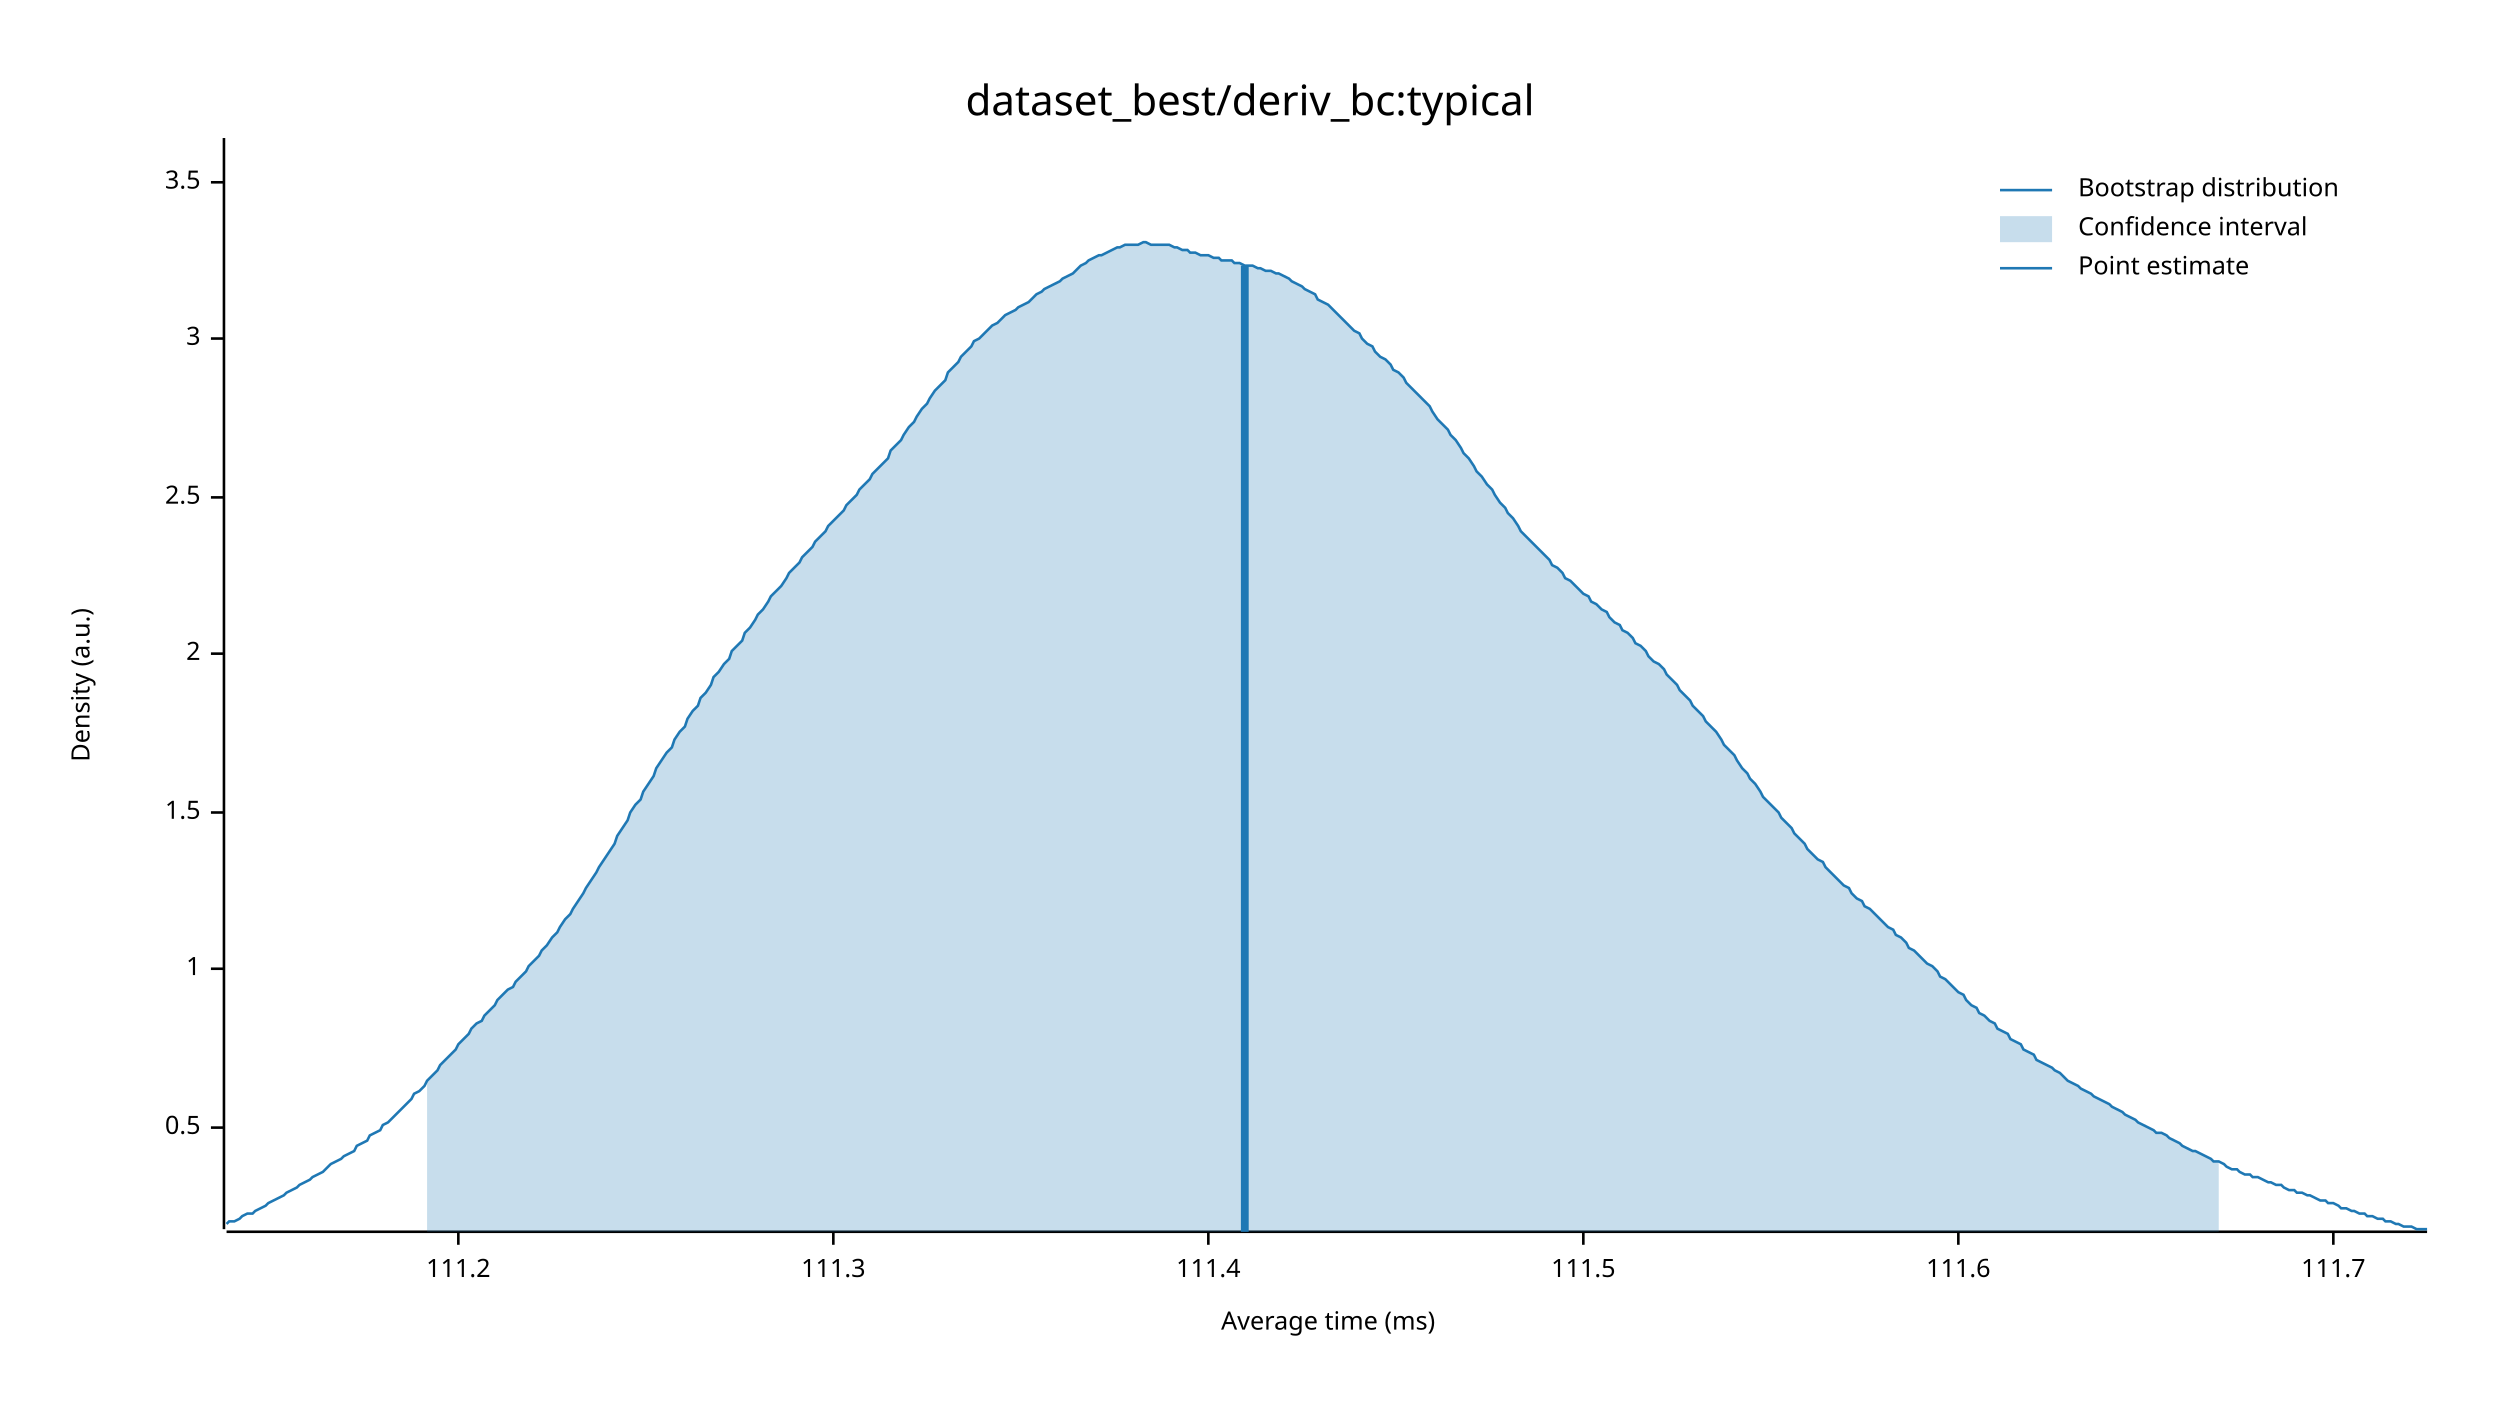
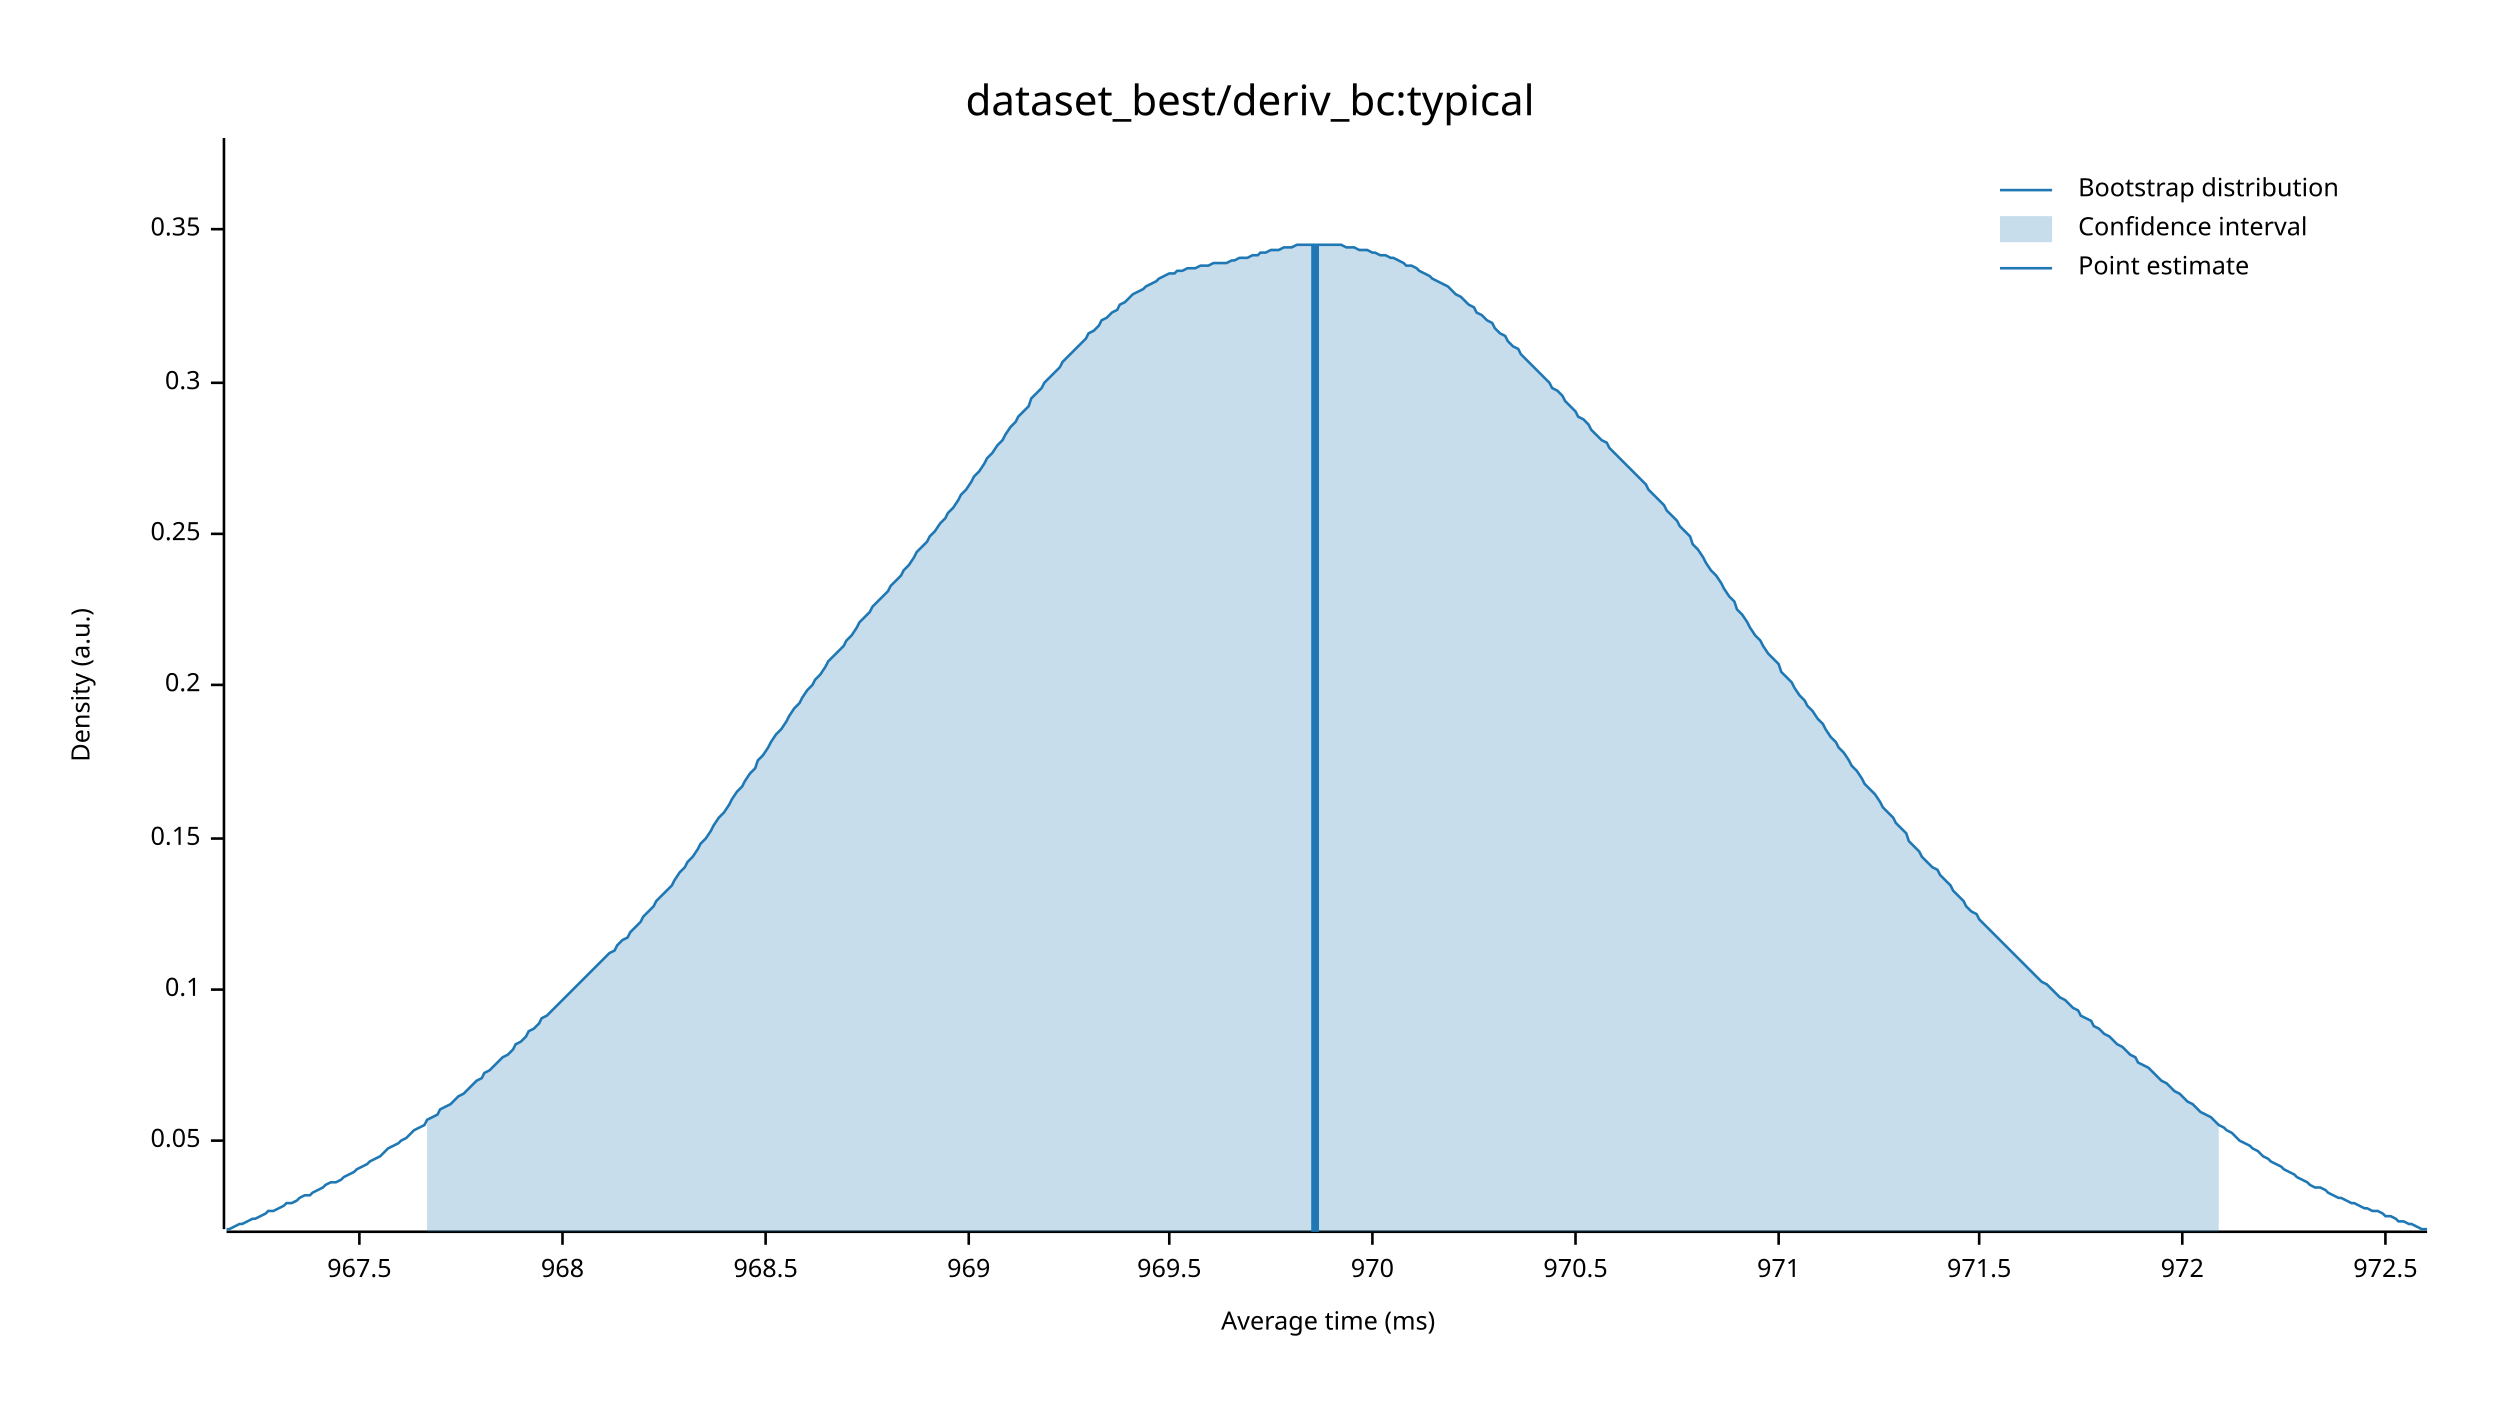
<svg xmlns="http://www.w3.org/2000/svg" width="960" height="540" viewBox="0 0 960 540">
  <text x="480" y="32" dy="0.76em" text-anchor="middle" font-family="sans-serif" font-size="16.129" opacity="1" fill="#000000">
dataset_best/deriv_bc:typical
</text>
  <text x="27" y="263" dy="0.76em" text-anchor="middle" font-family="sans-serif" font-size="9.677" opacity="1" fill="#000000" transform="rotate(270, 27, 263)">
Density (a.u.)
</text>
  <text x="510" y="513" dy="-0.5ex" text-anchor="middle" font-family="sans-serif" font-size="9.677" opacity="1" fill="#000000">
Average time (ms)
</text>
  <polyline fill="none" opacity="1" stroke="#000000" stroke-width="1" points="86,53 86,472 " />
-   <text x="77" y="433" dy="0.5ex" text-anchor="end" font-family="sans-serif" font-size="9.677" opacity="1" fill="#000000">
- 0.5
+   <text x="77" y="438" dy="0.5ex" text-anchor="end" font-family="sans-serif" font-size="9.677" opacity="1" fill="#000000">
+ 0.05
</text>
-   <polyline fill="none" opacity="1" stroke="#000000" stroke-width="1" points="81,433 86,433 " />
-   <text x="77" y="372" dy="0.5ex" text-anchor="end" font-family="sans-serif" font-size="9.677" opacity="1" fill="#000000">
- 1
+   <polyline fill="none" opacity="1" stroke="#000000" stroke-width="1" points="81,438 86,438 " />
+   <text x="77" y="380" dy="0.5ex" text-anchor="end" font-family="sans-serif" font-size="9.677" opacity="1" fill="#000000">
+ 0.1
</text>
-   <polyline fill="none" opacity="1" stroke="#000000" stroke-width="1" points="81,372 86,372 " />
-   <text x="77" y="312" dy="0.5ex" text-anchor="end" font-family="sans-serif" font-size="9.677" opacity="1" fill="#000000">
- 1.5
+   <polyline fill="none" opacity="1" stroke="#000000" stroke-width="1" points="81,380 86,380 " />
+   <text x="77" y="322" dy="0.5ex" text-anchor="end" font-family="sans-serif" font-size="9.677" opacity="1" fill="#000000">
+ 0.15
</text>
-   <polyline fill="none" opacity="1" stroke="#000000" stroke-width="1" points="81,312 86,312 " />
-   <text x="77" y="251" dy="0.5ex" text-anchor="end" font-family="sans-serif" font-size="9.677" opacity="1" fill="#000000">
- 2
+   <polyline fill="none" opacity="1" stroke="#000000" stroke-width="1" points="81,322 86,322 " />
+   <text x="77" y="263" dy="0.5ex" text-anchor="end" font-family="sans-serif" font-size="9.677" opacity="1" fill="#000000">
+ 0.2
</text>
-   <polyline fill="none" opacity="1" stroke="#000000" stroke-width="1" points="81,251 86,251 " />
-   <text x="77" y="191" dy="0.5ex" text-anchor="end" font-family="sans-serif" font-size="9.677" opacity="1" fill="#000000">
- 2.5
+   <polyline fill="none" opacity="1" stroke="#000000" stroke-width="1" points="81,263 86,263 " />
+   <text x="77" y="205" dy="0.5ex" text-anchor="end" font-family="sans-serif" font-size="9.677" opacity="1" fill="#000000">
+ 0.25
</text>
-   <polyline fill="none" opacity="1" stroke="#000000" stroke-width="1" points="81,191 86,191 " />
-   <text x="77" y="130" dy="0.5ex" text-anchor="end" font-family="sans-serif" font-size="9.677" opacity="1" fill="#000000">
- 3
+   <polyline fill="none" opacity="1" stroke="#000000" stroke-width="1" points="81,205 86,205 " />
+   <text x="77" y="147" dy="0.5ex" text-anchor="end" font-family="sans-serif" font-size="9.677" opacity="1" fill="#000000">
+ 0.3
</text>
-   <polyline fill="none" opacity="1" stroke="#000000" stroke-width="1" points="81,130 86,130 " />
-   <text x="77" y="70" dy="0.5ex" text-anchor="end" font-family="sans-serif" font-size="9.677" opacity="1" fill="#000000">
- 3.5
+   <polyline fill="none" opacity="1" stroke="#000000" stroke-width="1" points="81,147 86,147 " />
+   <text x="77" y="88" dy="0.5ex" text-anchor="end" font-family="sans-serif" font-size="9.677" opacity="1" fill="#000000">
+ 0.35
</text>
-   <polyline fill="none" opacity="1" stroke="#000000" stroke-width="1" points="81,70 86,70 " />
+   <polyline fill="none" opacity="1" stroke="#000000" stroke-width="1" points="81,88 86,88 " />
  <polyline fill="none" opacity="1" stroke="#000000" stroke-width="1" points="87,473 932,473 " />
-   <text x="176" y="483" dy="0.76em" text-anchor="middle" font-family="sans-serif" font-size="9.677" opacity="1" fill="#000000">
- 111.2
+   <text x="138" y="483" dy="0.76em" text-anchor="middle" font-family="sans-serif" font-size="9.677" opacity="1" fill="#000000">
+ 967.5
</text>
-   <polyline fill="none" opacity="1" stroke="#000000" stroke-width="1" points="176,473 176,478 " />
-   <text x="320" y="483" dy="0.76em" text-anchor="middle" font-family="sans-serif" font-size="9.677" opacity="1" fill="#000000">
- 111.3
+   <polyline fill="none" opacity="1" stroke="#000000" stroke-width="1" points="138,473 138,478 " />
+   <text x="216" y="483" dy="0.76em" text-anchor="middle" font-family="sans-serif" font-size="9.677" opacity="1" fill="#000000">
+ 968
</text>
-   <polyline fill="none" opacity="1" stroke="#000000" stroke-width="1" points="320,473 320,478 " />
-   <text x="464" y="483" dy="0.76em" text-anchor="middle" font-family="sans-serif" font-size="9.677" opacity="1" fill="#000000">
- 111.4
+   <polyline fill="none" opacity="1" stroke="#000000" stroke-width="1" points="216,473 216,478 " />
+   <text x="294" y="483" dy="0.76em" text-anchor="middle" font-family="sans-serif" font-size="9.677" opacity="1" fill="#000000">
+ 968.5
</text>
-   <polyline fill="none" opacity="1" stroke="#000000" stroke-width="1" points="464,473 464,478 " />
-   <text x="608" y="483" dy="0.76em" text-anchor="middle" font-family="sans-serif" font-size="9.677" opacity="1" fill="#000000">
- 111.5
+   <polyline fill="none" opacity="1" stroke="#000000" stroke-width="1" points="294,473 294,478 " />
+   <text x="372" y="483" dy="0.76em" text-anchor="middle" font-family="sans-serif" font-size="9.677" opacity="1" fill="#000000">
+ 969
</text>
-   <polyline fill="none" opacity="1" stroke="#000000" stroke-width="1" points="608,473 608,478 " />
-   <text x="752" y="483" dy="0.76em" text-anchor="middle" font-family="sans-serif" font-size="9.677" opacity="1" fill="#000000">
- 111.6
+   <polyline fill="none" opacity="1" stroke="#000000" stroke-width="1" points="372,473 372,478 " />
+   <text x="449" y="483" dy="0.76em" text-anchor="middle" font-family="sans-serif" font-size="9.677" opacity="1" fill="#000000">
+ 969.5
</text>
-   <polyline fill="none" opacity="1" stroke="#000000" stroke-width="1" points="752,473 752,478 " />
-   <text x="896" y="483" dy="0.76em" text-anchor="middle" font-family="sans-serif" font-size="9.677" opacity="1" fill="#000000">
- 111.7
+   <polyline fill="none" opacity="1" stroke="#000000" stroke-width="1" points="449,473 449,478 " />
+   <text x="527" y="483" dy="0.76em" text-anchor="middle" font-family="sans-serif" font-size="9.677" opacity="1" fill="#000000">
+ 970
</text>
-   <polyline fill="none" opacity="1" stroke="#000000" stroke-width="1" points="896,473 896,478 " />
-   <polyline fill="none" opacity="1" stroke="#1F78B4" stroke-width="1" points="87,470 88,469 90,469 92,468 93,467 95,466 97,466 98,465 100,464 102,463 103,462 105,461 107,460 109,459 110,458 112,457 114,456 115,455 117,454 119,453 120,452 122,451 124,450 125,449 127,447 129,446 131,445 132,444 134,443 136,442 137,440 139,439 141,438 142,436 144,435 146,434 147,432 149,431 151,429 153,427 154,426 156,424 158,422 159,420 161,419 163,417 164,415 166,413 168,411 169,409 171,407 173,405 175,403 176,401 178,399 180,397 181,395 183,393 185,392 186,390 188,388 190,386 191,384 193,382 195,380 197,379 198,377 200,375 202,373 203,371 205,369 207,367 208,365 210,363 212,360 214,358 215,356 217,353 219,351 220,349 222,346 224,343 225,341 227,338 229,335 230,333 232,330 234,327 236,324 237,321 239,318 241,315 242,312 244,309 246,307 247,304 249,301 251,298 252,295 254,292 256,289 258,287 259,284 261,281 263,279 264,276 266,273 268,271 269,268 271,266 273,263 274,260 276,258 278,255 280,253 281,250 283,248 285,246 286,243 288,241 290,238 291,236 293,234 295,231 296,229 298,227 300,225 302,222 303,220 305,218 307,216 308,214 310,212 312,210 313,208 315,206 317,204 318,202 320,200 322,198 324,196 325,194 327,192 329,190 330,188 332,186 334,184 335,182 337,180 339,178 341,176 342,173 344,171 346,169 347,167 349,164 351,162 352,160 354,157 356,155 357,153 359,150 361,148 363,146 364,143 366,141 368,139 369,137 371,135 373,133 374,131 376,130 378,128 379,127 381,125 383,124 385,122 386,121 388,120 390,119 391,118 393,117 395,116 396,115 398,113 400,112 401,111 403,110 405,109 407,108 408,107 410,106 412,105 413,104 415,102 417,101 418,100 420,99 422,98 423,98 425,97 427,96 429,95 430,95 432,94 434,94 435,94 437,94 439,93 440,93 442,94 444,94 445,94 447,94 449,94 451,95 452,95 454,96 456,96 457,97 459,97 461,98 462,98 464,98 466,99 468,99 469,100 471,100 473,100 474,101 476,101 478,102 479,102 481,102 483,103 484,103 486,104 488,104 490,105 491,105 493,106 495,107 496,108 498,109 500,110 501,111 503,112 505,113 506,115 508,116 510,117 512,119 513,120 515,122 517,124 518,125 520,127 522,128 523,130 525,132 527,133 528,135 530,137 532,138 534,140 535,142 537,143 539,145 540,147 542,149 544,151 545,152 547,154 549,156 550,158 552,161 554,163 556,165 557,167 559,169 561,172 562,174 564,176 566,179 567,181 569,183 571,186 573,188 574,190 576,193 578,195 579,197 581,199 583,202 584,204 586,206 588,208 589,209 591,211 593,213 595,215 596,217 598,218 600,220 601,222 603,223 605,225 606,226 608,228 610,229 611,231 613,232 615,234 617,235 618,237 620,239 622,240 623,242 625,243 627,245 628,247 630,248 632,250 633,252 635,254 637,255 639,257 640,259 642,261 644,263 645,265 647,267 649,269 650,271 652,273 654,275 655,277 657,279 659,281 661,284 662,286 664,288 666,290 667,292 669,295 671,297 672,299 674,301 676,304 677,306 679,308 681,310 683,312 684,314 686,316 688,318 689,320 691,322 693,324 694,326 696,328 698,330 700,331 701,333 703,335 705,337 706,338 708,340 710,341 711,343 713,345 715,346 716,348 718,349 720,351 722,353 723,354 725,356 727,357 728,359 730,360 732,362 733,364 735,365 737,367 738,368 740,370 742,371 744,373 745,375 747,376 749,378 750,379 752,381 754,382 755,384 757,386 759,387 760,389 762,390 764,392 766,393 767,395 769,396 771,397 772,399 774,400 776,401 777,403 779,404 781,405 782,407 784,408 786,409 788,410 789,411 791,412 793,414 794,415 796,416 798,417 799,418 801,419 803,420 804,421 806,422 808,423 810,424 811,425 813,426 815,427 816,428 818,429 820,430 821,431 823,432 825,433 827,434 828,435 830,435 832,436 833,437 835,438 837,439 838,440 840,441 842,442 843,442 845,443 847,444 849,445 850,446 852,446 854,447 855,448 857,449 859,449 860,450 862,451 864,451 865,452 867,452 869,453 871,454 872,454 874,455 876,455 877,456 879,457 881,457 882,458 884,458 886,459 887,459 889,460 891,461 893,461 894,462 896,462 898,463 899,464 901,464 903,465 904,465 906,466 908,466 909,467 911,467 913,468 915,468 916,469 918,469 920,470 921,470 923,471 925,471 926,471 928,472 930,472 932,472 " />
-   <polygon opacity="0.25" fill="#1F78B4" points="164,415 166,413 168,411 169,409 171,407 173,405 175,403 176,401 178,399 180,397 181,395 183,393 185,392 186,390 188,388 190,386 191,384 193,382 195,380 197,379 198,377 200,375 202,373 203,371 205,369 207,367 208,365 210,363 212,360 214,358 215,356 217,353 219,351 220,349 222,346 224,343 225,341 227,338 229,335 230,333 232,330 234,327 236,324 237,321 239,318 241,315 242,312 244,309 246,307 247,304 249,301 251,298 252,295 254,292 256,289 258,287 259,284 261,281 263,279 264,276 266,273 268,271 269,268 271,266 273,263 274,260 276,258 278,255 280,253 281,250 283,248 285,246 286,243 288,241 290,238 291,236 293,234 295,231 296,229 298,227 300,225 302,222 303,220 305,218 307,216 308,214 310,212 312,210 313,208 315,206 317,204 318,202 320,200 322,198 324,196 325,194 327,192 329,190 330,188 332,186 334,184 335,182 337,180 339,178 341,176 342,173 344,171 346,169 347,167 349,164 351,162 352,160 354,157 356,155 357,153 359,150 361,148 363,146 364,143 366,141 368,139 369,137 371,135 373,133 374,131 376,130 378,128 379,127 381,125 383,124 385,122 386,121 388,120 390,119 391,118 393,117 395,116 396,115 398,113 400,112 401,111 403,110 405,109 407,108 408,107 410,106 412,105 413,104 415,102 417,101 418,100 420,99 422,98 423,98 425,97 427,96 429,95 430,95 432,94 434,94 435,94 437,94 439,93 440,93 442,94 444,94 445,94 447,94 449,94 451,95 452,95 454,96 456,96 457,97 459,97 461,98 462,98 464,98 466,99 468,99 469,100 471,100 473,100 474,101 476,101 478,102 479,102 481,102 483,103 484,103 486,104 488,104 490,105 491,105 493,106 495,107 496,108 498,109 500,110 501,111 503,112 505,113 506,115 508,116 510,117 512,119 513,120 515,122 517,124 518,125 520,127 522,128 523,130 525,132 527,133 528,135 530,137 532,138 534,140 535,142 537,143 539,145 540,147 542,149 544,151 545,152 547,154 549,156 550,158 552,161 554,163 556,165 557,167 559,169 561,172 562,174 564,176 566,179 567,181 569,183 571,186 573,188 574,190 576,193 578,195 579,197 581,199 583,202 584,204 586,206 588,208 589,209 591,211 593,213 595,215 596,217 598,218 600,220 601,222 603,223 605,225 606,226 608,228 610,229 611,231 613,232 615,234 617,235 618,237 620,239 622,240 623,242 625,243 627,245 628,247 630,248 632,250 633,252 635,254 637,255 639,257 640,259 642,261 644,263 645,265 647,267 649,269 650,271 652,273 654,275 655,277 657,279 659,281 661,284 662,286 664,288 666,290 667,292 669,295 671,297 672,299 674,301 676,304 677,306 679,308 681,310 683,312 684,314 686,316 688,318 689,320 691,322 693,324 694,326 696,328 698,330 700,331 701,333 703,335 705,337 706,338 708,340 710,341 711,343 713,345 715,346 716,348 718,349 720,351 722,353 723,354 725,356 727,357 728,359 730,360 732,362 733,364 735,365 737,367 738,368 740,370 742,371 744,373 745,375 747,376 749,378 750,379 752,381 754,382 755,384 757,386 759,387 760,389 762,390 764,392 766,393 767,395 769,396 771,397 772,399 774,400 776,401 777,403 779,404 781,405 782,407 784,408 786,409 788,410 789,411 791,412 793,414 794,415 796,416 798,417 799,418 801,419 803,420 804,421 806,422 808,423 810,424 811,425 813,426 815,427 816,428 818,429 820,430 821,431 823,432 825,433 827,434 828,435 830,435 832,436 833,437 835,438 837,439 838,440 840,441 842,442 843,442 845,443 847,444 849,445 850,446 852,446 852,473 164,473 " />
-   <polyline fill="none" opacity="1" stroke="#1F78B4" stroke-width="3" points="478,473 478,102 " />
+   <polyline fill="none" opacity="1" stroke="#000000" stroke-width="1" points="527,473 527,478 " />
+   <text x="605" y="483" dy="0.76em" text-anchor="middle" font-family="sans-serif" font-size="9.677" opacity="1" fill="#000000">
+ 970.5
+ </text>
+   <polyline fill="none" opacity="1" stroke="#000000" stroke-width="1" points="605,473 605,478 " />
+   <text x="683" y="483" dy="0.76em" text-anchor="middle" font-family="sans-serif" font-size="9.677" opacity="1" fill="#000000">
+ 971
+ </text>
+   <polyline fill="none" opacity="1" stroke="#000000" stroke-width="1" points="683,473 683,478 " />
+   <text x="760" y="483" dy="0.76em" text-anchor="middle" font-family="sans-serif" font-size="9.677" opacity="1" fill="#000000">
+ 971.5
+ </text>
+   <polyline fill="none" opacity="1" stroke="#000000" stroke-width="1" points="760,473 760,478 " />
+   <text x="838" y="483" dy="0.76em" text-anchor="middle" font-family="sans-serif" font-size="9.677" opacity="1" fill="#000000">
+ 972
+ </text>
+   <polyline fill="none" opacity="1" stroke="#000000" stroke-width="1" points="838,473 838,478 " />
+   <text x="916" y="483" dy="0.76em" text-anchor="middle" font-family="sans-serif" font-size="9.677" opacity="1" fill="#000000">
+ 972.5
+ </text>
+   <polyline fill="none" opacity="1" stroke="#000000" stroke-width="1" points="916,473 916,478 " />
+   <polyline fill="none" opacity="1" stroke="#1F78B4" stroke-width="1" points="87,472 88,472 90,471 92,470 93,470 95,469 97,468 98,468 100,467 102,466 103,465 105,465 107,464 109,463 110,462 112,462 114,461 115,460 117,459 119,459 120,458 122,457 124,456 125,455 127,454 129,454 131,453 132,452 134,451 136,450 137,449 139,448 141,447 142,446 144,445 146,444 147,443 149,441 151,440 153,439 154,438 156,437 158,435 159,434 161,433 163,432 164,430 166,429 168,428 169,426 171,425 173,424 175,422 176,421 178,420 180,418 181,417 183,415 185,414 186,412 188,411 190,409 191,408 193,406 195,405 197,403 198,401 200,400 202,398 203,396 205,395 207,393 208,391 210,390 212,388 214,386 215,385 217,383 219,381 220,380 222,378 224,376 225,375 227,373 229,371 230,370 232,368 234,366 236,365 237,363 239,361 241,360 242,358 244,356 246,354 247,352 249,350 251,348 252,346 254,344 256,342 258,340 259,338 261,335 263,333 264,331 266,329 268,326 269,324 271,322 273,319 274,317 276,314 278,312 280,309 281,307 283,304 285,302 286,300 288,297 290,295 291,292 293,290 295,287 296,285 298,282 300,280 302,277 303,275 305,272 307,270 308,268 310,265 312,263 313,261 315,259 317,256 318,254 320,252 322,250 324,248 325,246 327,244 329,241 330,239 332,237 334,235 335,233 337,231 339,229 341,227 342,225 344,223 346,221 347,219 349,217 351,214 352,212 354,210 356,208 357,206 359,204 361,201 363,199 364,197 366,195 368,192 369,190 371,188 373,185 374,183 376,181 378,178 379,176 381,174 383,171 385,169 386,167 388,164 390,162 391,160 393,158 395,156 396,153 398,151 400,149 401,147 403,145 405,143 407,141 408,139 410,137 412,135 413,134 415,132 417,130 418,128 420,127 422,125 423,123 425,122 427,120 429,119 430,117 432,116 434,114 435,113 437,112 439,111 440,110 442,109 444,108 445,107 447,106 449,105 451,105 452,104 454,104 456,103 457,103 459,103 461,102 462,102 464,102 466,101 468,101 469,101 471,101 473,100 474,100 476,99 478,99 479,99 481,98 483,98 484,97 486,97 488,96 490,96 491,96 493,95 495,95 496,95 498,94 500,94 501,94 503,94 505,94 506,94 508,94 510,94 512,94 513,94 515,94 517,95 518,95 520,95 522,96 523,96 525,96 527,97 528,97 530,98 532,98 534,99 535,99 537,100 539,101 540,102 542,102 544,103 545,104 547,105 549,106 550,107 552,108 554,109 556,110 557,111 559,113 561,114 562,115 564,117 566,118 567,120 569,121 571,123 573,124 574,126 576,128 578,129 579,131 581,133 583,134 584,136 586,138 588,140 589,141 591,143 593,145 595,147 596,149 598,150 600,152 601,154 603,156 605,158 606,160 608,161 610,163 611,165 613,167 615,169 617,170 618,172 620,174 622,176 623,177 625,179 627,181 628,182 630,184 632,186 633,188 635,190 637,192 639,194 640,196 642,198 644,200 645,202 647,204 649,206 650,209 652,211 654,214 655,216 657,219 659,221 661,224 662,226 664,229 666,231 667,234 669,236 671,239 672,241 674,244 676,246 677,248 679,251 681,253 683,255 684,258 686,260 688,262 689,264 691,267 693,269 694,271 696,273 698,276 700,278 701,280 703,283 705,285 706,287 708,289 710,292 711,294 713,296 715,299 716,301 718,303 720,305 722,308 723,310 725,312 727,314 728,316 730,318 732,320 733,323 735,325 737,327 738,329 740,331 742,333 744,334 745,336 747,338 749,340 750,342 752,344 754,346 755,348 757,350 759,351 760,353 762,355 764,357 766,359 767,360 769,362 771,364 772,365 774,367 776,369 777,370 779,372 781,374 782,375 784,377 786,378 788,380 789,381 791,383 793,384 794,385 796,387 798,388 799,390 801,391 803,392 804,394 806,395 808,397 810,398 811,399 813,401 815,402 816,403 818,405 820,406 821,408 823,409 825,410 827,412 828,413 830,415 832,416 833,417 835,419 837,420 838,421 840,423 842,424 843,425 845,427 847,428 849,429 850,430 852,432 854,433 855,434 857,435 859,437 860,438 862,439 864,440 865,441 867,442 869,444 871,445 872,446 874,447 876,448 877,449 879,450 881,451 882,452 884,453 886,454 887,455 889,456 891,456 893,457 894,458 896,459 898,460 899,460 901,461 903,462 904,462 906,463 908,464 909,464 911,465 913,465 915,466 916,467 918,467 920,468 921,469 923,469 925,470 926,470 928,471 930,472 932,472 " />
+   <polygon opacity="0.25" fill="#1F78B4" points="164,430 166,429 168,428 169,426 171,425 173,424 175,422 176,421 178,420 180,418 181,417 183,415 185,414 186,412 188,411 190,409 191,408 193,406 195,405 197,403 198,401 200,400 202,398 203,396 205,395 207,393 208,391 210,390 212,388 214,386 215,385 217,383 219,381 220,380 222,378 224,376 225,375 227,373 229,371 230,370 232,368 234,366 236,365 237,363 239,361 241,360 242,358 244,356 246,354 247,352 249,350 251,348 252,346 254,344 256,342 258,340 259,338 261,335 263,333 264,331 266,329 268,326 269,324 271,322 273,319 274,317 276,314 278,312 280,309 281,307 283,304 285,302 286,300 288,297 290,295 291,292 293,290 295,287 296,285 298,282 300,280 302,277 303,275 305,272 307,270 308,268 310,265 312,263 313,261 315,259 317,256 318,254 320,252 322,250 324,248 325,246 327,244 329,241 330,239 332,237 334,235 335,233 337,231 339,229 341,227 342,225 344,223 346,221 347,219 349,217 351,214 352,212 354,210 356,208 357,206 359,204 361,201 363,199 364,197 366,195 368,192 369,190 371,188 373,185 374,183 376,181 378,178 379,176 381,174 383,171 385,169 386,167 388,164 390,162 391,160 393,158 395,156 396,153 398,151 400,149 401,147 403,145 405,143 407,141 408,139 410,137 412,135 413,134 415,132 417,130 418,128 420,127 422,125 423,123 425,122 427,120 429,119 430,117 432,116 434,114 435,113 437,112 439,111 440,110 442,109 444,108 445,107 447,106 449,105 451,105 452,104 454,104 456,103 457,103 459,103 461,102 462,102 464,102 466,101 468,101 469,101 471,101 473,100 474,100 476,99 478,99 479,99 481,98 483,98 484,97 486,97 488,96 490,96 491,96 493,95 495,95 496,95 498,94 500,94 501,94 503,94 505,94 506,94 508,94 510,94 512,94 513,94 515,94 517,95 518,95 520,95 522,96 523,96 525,96 527,97 528,97 530,98 532,98 534,99 535,99 537,100 539,101 540,102 542,102 544,103 545,104 547,105 549,106 550,107 552,108 554,109 556,110 557,111 559,113 561,114 562,115 564,117 566,118 567,120 569,121 571,123 573,124 574,126 576,128 578,129 579,131 581,133 583,134 584,136 586,138 588,140 589,141 591,143 593,145 595,147 596,149 598,150 600,152 601,154 603,156 605,158 606,160 608,161 610,163 611,165 613,167 615,169 617,170 618,172 620,174 622,176 623,177 625,179 627,181 628,182 630,184 632,186 633,188 635,190 637,192 639,194 640,196 642,198 644,200 645,202 647,204 649,206 650,209 652,211 654,214 655,216 657,219 659,221 661,224 662,226 664,229 666,231 667,234 669,236 671,239 672,241 674,244 676,246 677,248 679,251 681,253 683,255 684,258 686,260 688,262 689,264 691,267 693,269 694,271 696,273 698,276 700,278 701,280 703,283 705,285 706,287 708,289 710,292 711,294 713,296 715,299 716,301 718,303 720,305 722,308 723,310 725,312 727,314 728,316 730,318 732,320 733,323 735,325 737,327 738,329 740,331 742,333 744,334 745,336 747,338 749,340 750,342 752,344 754,346 755,348 757,350 759,351 760,353 762,355 764,357 766,359 767,360 769,362 771,364 772,365 774,367 776,369 777,370 779,372 781,374 782,375 784,377 786,378 788,380 789,381 791,383 793,384 794,385 796,387 798,388 799,390 801,391 803,392 804,394 806,395 808,397 810,398 811,399 813,401 815,402 816,403 818,405 820,406 821,408 823,409 825,410 827,412 828,413 830,415 832,416 833,417 835,419 837,420 838,421 840,423 842,424 843,425 845,427 847,428 849,429 850,430 852,432 852,473 164,473 " />
+   <polyline fill="none" opacity="1" stroke="#1F78B4" stroke-width="3" points="505,473 505,94 " />
  <text x="798" y="68" dy="0.76em" text-anchor="start" font-family="sans-serif" font-size="9.677" opacity="1" fill="#000000">
Bootstrap distribution
</text>
  <text x="798" y="83" dy="0.76em" text-anchor="start" font-family="sans-serif" font-size="9.677" opacity="1" fill="#000000">
Confidence interval
</text>
  <text x="798" y="98" dy="0.76em" text-anchor="start" font-family="sans-serif" font-size="9.677" opacity="1" fill="#000000">
Point estimate
</text>
  <polyline fill="none" opacity="1" stroke="#1F78B4" stroke-width="1" points="768,73 788,73 " />
  <rect x="768" y="83" width="20" height="10" opacity="0.25" fill="#1F78B4" stroke="none" />
  <polyline fill="none" opacity="1" stroke="#1F78B4" stroke-width="1" points="768,103 788,103 " />
</svg>
